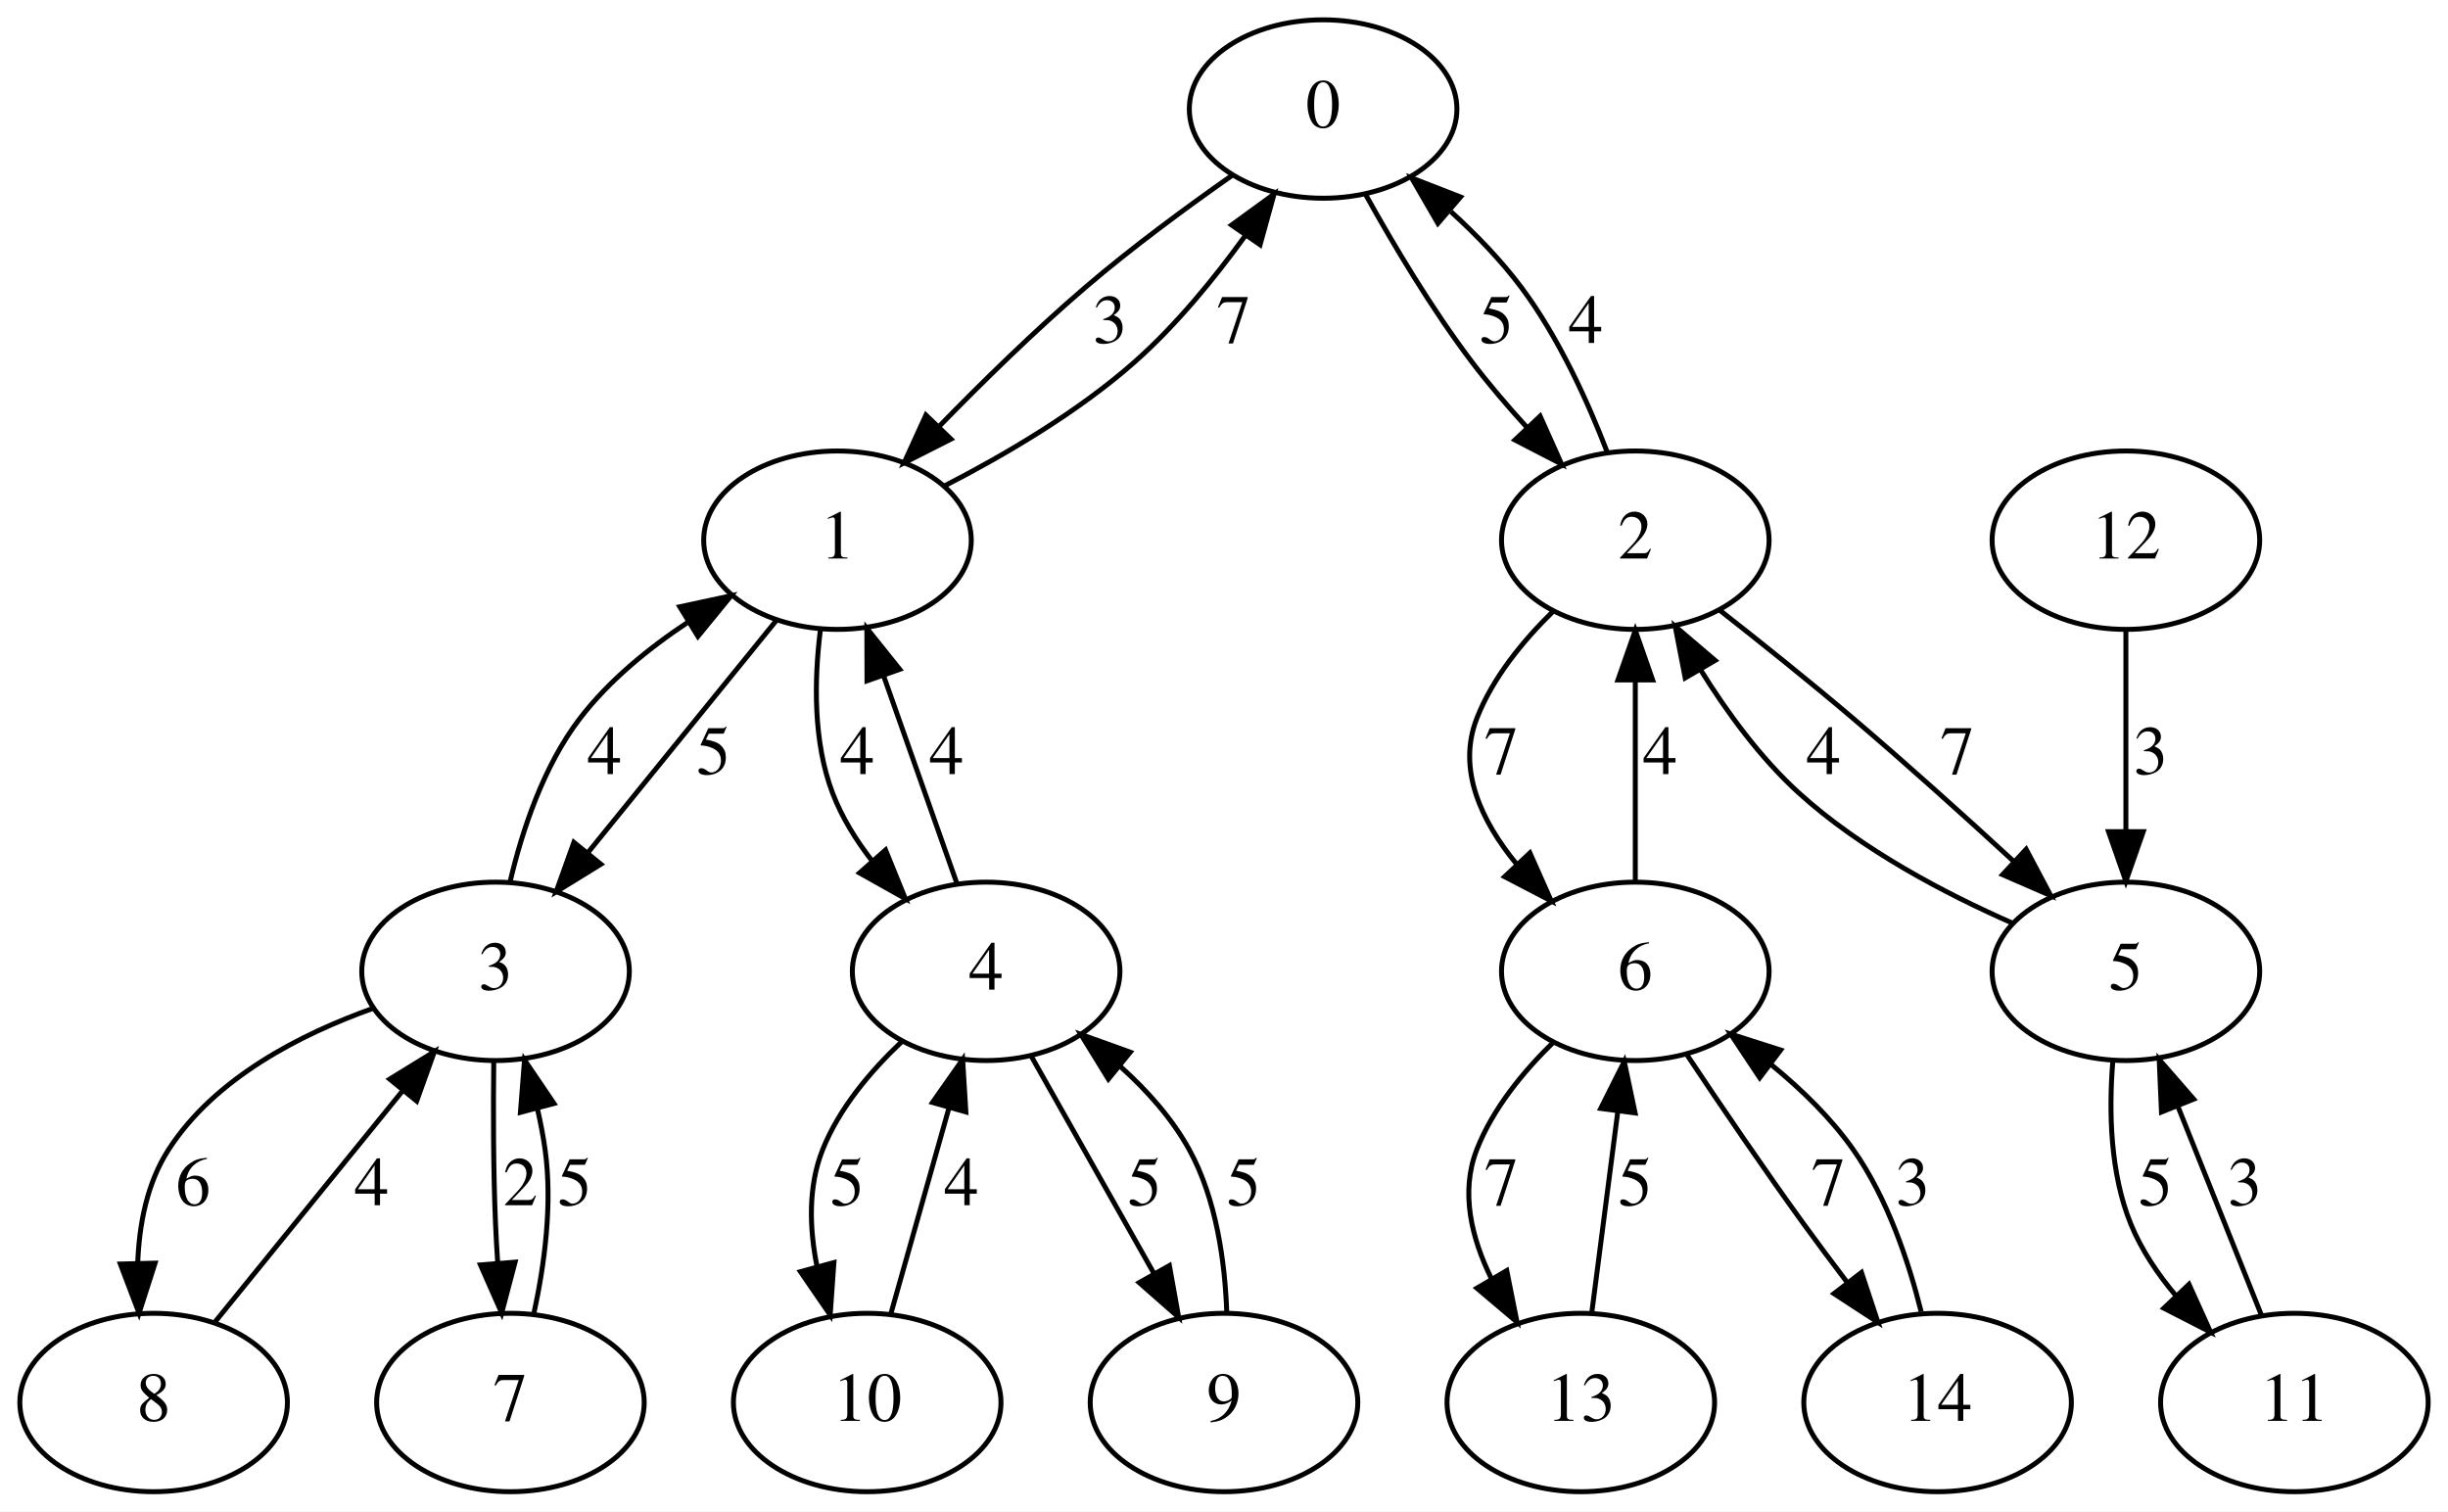
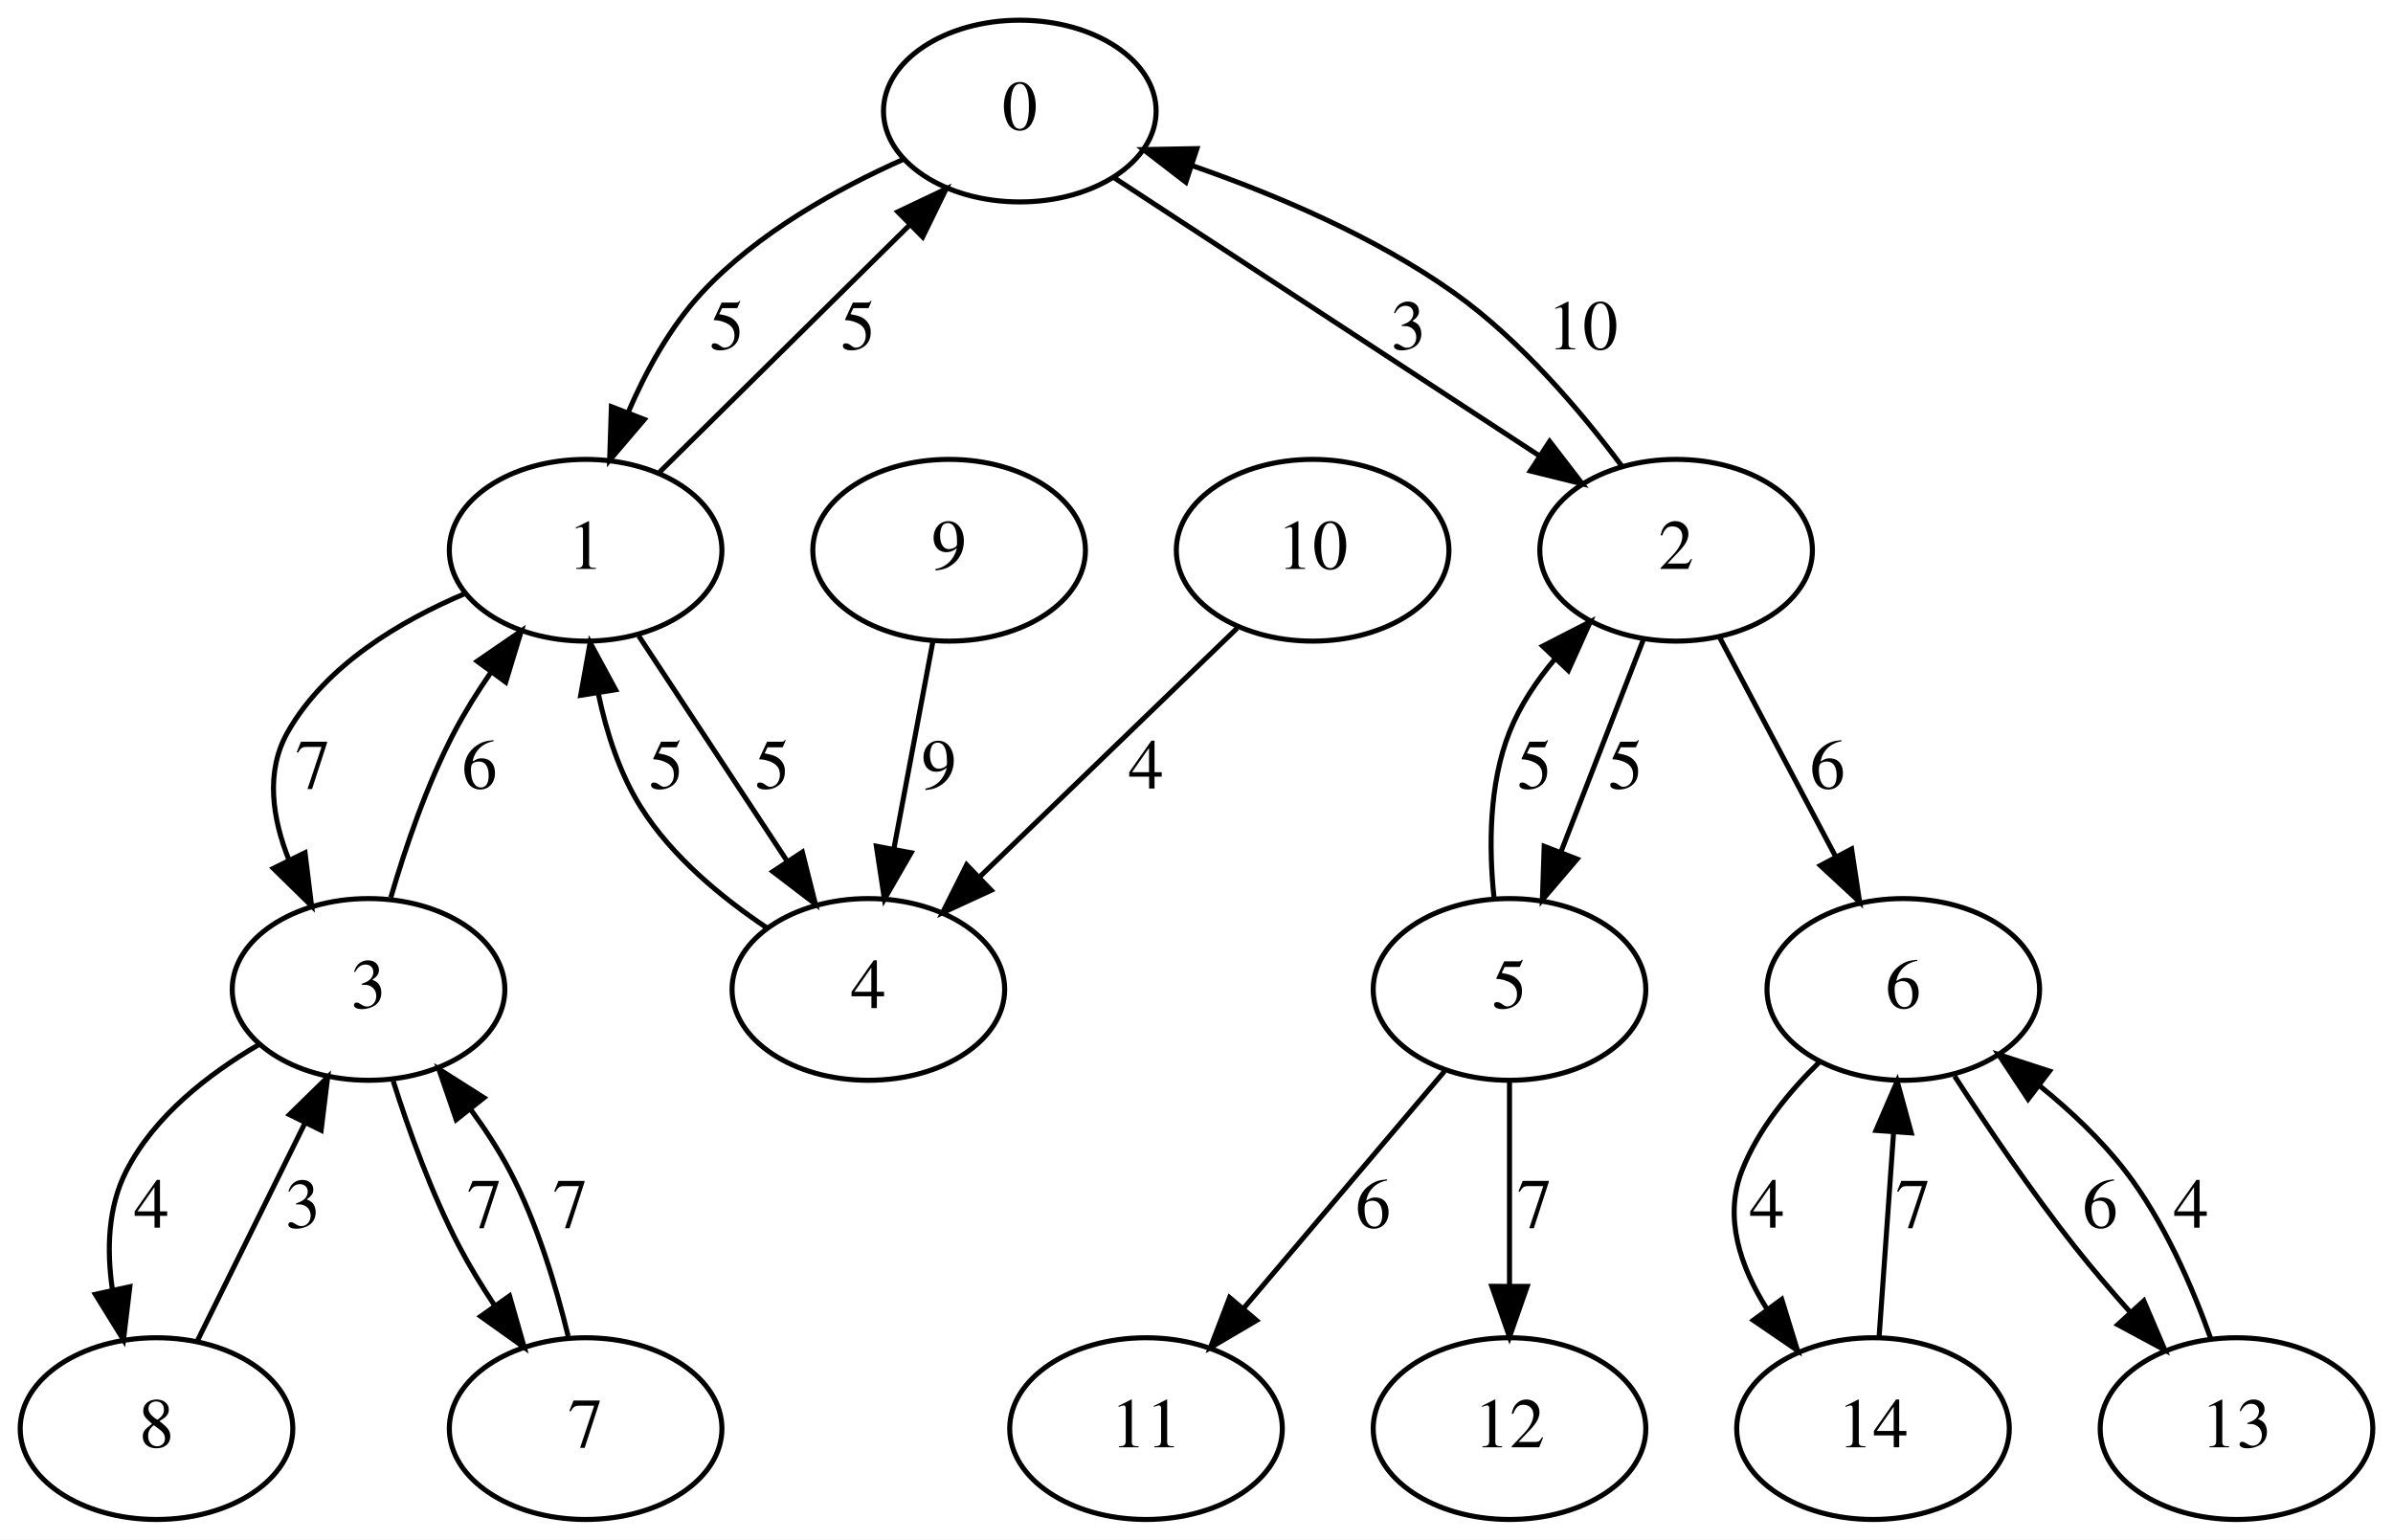
- <svg xmlns="http://www.w3.org/2000/svg" width="494pt" height="305pt" viewBox="0.00 0.00 494.00 305.00">
+ <svg xmlns="http://www.w3.org/2000/svg" width="474pt" height="305pt" viewBox="0.00 0.00 474.00 305.00">
  <g id="graph0" class="graph" transform="scale(1 1) rotate(0) translate(4 301)">
-     <polygon fill="white" stroke="transparent" points="-4,4 -4,-301 490,-301 490,4 -4,4" />
+     <polygon fill="white" stroke="transparent" points="-4,4 -4,-301 470,-301 470,4 -4,4" />
    <g id="node1" class="node">
-       <ellipse fill="none" stroke="black" cx="263" cy="-279" rx="27" ry="18" />
-       <text text-anchor="middle" x="263" y="-275.3" font-family="Times,serif" font-size="14.00">0</text>
+       <ellipse fill="none" stroke="black" cx="198" cy="-279" rx="27" ry="18" />
+       <text text-anchor="middle" x="198" y="-275.3" font-family="Times,serif" font-size="14.00">0</text>
    </g>
    <g id="node2" class="node">
-       <ellipse fill="none" stroke="black" cx="165" cy="-192" rx="27" ry="18" />
-       <text text-anchor="middle" x="165" y="-188.3" font-family="Times,serif" font-size="14.00">1</text>
+       <ellipse fill="none" stroke="black" cx="112" cy="-192" rx="27" ry="18" />
+       <text text-anchor="middle" x="112" y="-188.3" font-family="Times,serif" font-size="14.00">1</text>
    </g>
    <g id="edge1" class="edge">
-       <path fill="none" stroke="black" d="M244.72,-265.67C235.54,-259.24 224.4,-251.05 215,-243 204.8,-234.27 194.19,-223.87 185.38,-214.83" />
-       <polygon fill="black" stroke="black" points="187.9,-212.4 178.45,-207.61 182.85,-217.25 187.9,-212.4" />
-       <text text-anchor="middle" x="220" y="-231.8" font-family="Times,serif" font-size="14.00">3</text>
+       <path fill="none" stroke="black" d="M174.97,-269.45C161.88,-263.63 145.97,-254.84 135,-243 128.74,-236.25 123.94,-227.5 120.38,-219.21" />
+       <polygon fill="black" stroke="black" points="123.63,-217.91 116.76,-209.85 117.1,-220.44 123.63,-217.91" />
+       <text text-anchor="middle" x="140" y="-231.8" font-family="Times,serif" font-size="14.00">5</text>
    </g>
    <g id="node3" class="node">
-       <ellipse fill="none" stroke="black" cx="326" cy="-192" rx="27" ry="18" />
-       <text text-anchor="middle" x="326" y="-188.3" font-family="Times,serif" font-size="14.00">2</text>
+       <ellipse fill="none" stroke="black" cx="328" cy="-192" rx="27" ry="18" />
+       <text text-anchor="middle" x="328" y="-188.3" font-family="Times,serif" font-size="14.00">2</text>
    </g>
    <g id="edge2" class="edge">
-       <path fill="none" stroke="black" d="M271.62,-261.67C277.21,-251.61 284.93,-238.65 293,-228 296.4,-223.51 300.31,-218.95 304.21,-214.67" />
-       <polygon fill="black" stroke="black" points="306.79,-217.03 311.12,-207.36 301.71,-212.22 306.79,-217.03" />
-       <text text-anchor="middle" x="298" y="-231.8" font-family="Times,serif" font-size="14.00">5</text>
+       <path fill="none" stroke="black" d="M216.63,-265.82C238.73,-251.37 275.77,-227.15 301.02,-210.64" />
+       <polygon fill="black" stroke="black" points="302.95,-213.56 309.41,-205.16 299.12,-207.7 302.95,-213.56" />
+       <text text-anchor="middle" x="275" y="-231.8" font-family="Times,serif" font-size="14.00">3</text>
    </g>
    <g id="edge3" class="edge">
-       <path fill="none" stroke="black" d="M186.62,-202.97C198.68,-209.16 213.53,-217.85 225,-228 233.33,-235.37 241.05,-244.81 247.33,-253.49" />
-       <polygon fill="black" stroke="black" points="244.53,-255.59 253.1,-261.82 250.28,-251.61 244.53,-255.59" />
-       <text text-anchor="middle" x="245" y="-231.8" font-family="Times,serif" font-size="14.00">7</text>
+       <path fill="none" stroke="black" d="M126.66,-207.49C140.27,-220.95 160.72,-241.16 176.24,-256.49" />
+       <polygon fill="black" stroke="black" points="173.84,-259.04 183.41,-263.58 178.76,-254.06 173.84,-259.04" />
+       <text text-anchor="middle" x="166" y="-231.8" font-family="Times,serif" font-size="14.00">5</text>
    </g>
    <g id="node4" class="node">
-       <ellipse fill="none" stroke="black" cx="96" cy="-105" rx="27" ry="18" />
-       <text text-anchor="middle" x="96" y="-101.3" font-family="Times,serif" font-size="14.00">3</text>
+       <ellipse fill="none" stroke="black" cx="69" cy="-105" rx="27" ry="18" />
+       <text text-anchor="middle" x="69" y="-101.3" font-family="Times,serif" font-size="14.00">3</text>
    </g>
    <g id="edge4" class="edge">
-       <path fill="none" stroke="black" d="M152.66,-175.8C142.07,-162.75 126.63,-143.74 114.55,-128.85" />
-       <polygon fill="black" stroke="black" points="117.25,-126.62 108.23,-121.06 111.81,-131.03 117.25,-126.62" />
-       <text text-anchor="middle" x="140" y="-144.8" font-family="Times,serif" font-size="14.00">5</text>
+       <path fill="none" stroke="black" d="M88.16,-183.44C75.29,-178 60.54,-169.25 53,-156 48.54,-148.17 49.91,-138.94 53.27,-130.55" />
+       <polygon fill="black" stroke="black" points="56.42,-132.08 57.71,-121.56 50.14,-128.98 56.42,-132.08" />
+       <text text-anchor="middle" x="58" y="-144.8" font-family="Times,serif" font-size="14.00">7</text>
    </g>
    <g id="node5" class="node">
-       <ellipse fill="none" stroke="black" cx="195" cy="-105" rx="27" ry="18" />
-       <text text-anchor="middle" x="195" y="-101.3" font-family="Times,serif" font-size="14.00">4</text>
+       <ellipse fill="none" stroke="black" cx="168" cy="-105" rx="27" ry="18" />
+       <text text-anchor="middle" x="168" y="-101.3" font-family="Times,serif" font-size="14.00">4</text>
    </g>
    <g id="edge5" class="edge">
-       <path fill="none" stroke="black" d="M161.54,-173.79C160.31,-163.89 160.06,-151.39 164,-141 165.86,-136.1 168.75,-131.44 172.04,-127.22" />
-       <polygon fill="black" stroke="black" points="174.7,-129.49 178.69,-119.68 169.45,-124.86 174.7,-129.49" />
-       <text text-anchor="middle" x="169" y="-144.8" font-family="Times,serif" font-size="14.00">4</text>
+       <path fill="none" stroke="black" d="M122.53,-175.01C130.82,-162.43 142.52,-144.68 151.97,-130.33" />
+       <polygon fill="black" stroke="black" points="154.93,-132.2 157.51,-121.92 149.09,-128.35 154.93,-132.2" />
+       <text text-anchor="middle" x="149" y="-144.8" font-family="Times,serif" font-size="14.00">5</text>
    </g>
    <g id="edge6" class="edge">
-       <path fill="none" stroke="black" d="M320.35,-209.72C316.43,-219.92 310.55,-232.9 303,-243 298.94,-248.43 293.92,-253.63 288.81,-258.28" />
-       <polygon fill="black" stroke="black" points="286.17,-255.93 280.86,-265.1 290.73,-261.25 286.17,-255.93" />
-       <text text-anchor="middle" x="316" y="-231.8" font-family="Times,serif" font-size="14.00">4</text>
+       <path fill="none" stroke="black" d="M317.21,-208.72C309.12,-219.55 297.2,-233.62 284,-243 268.44,-254.06 248.87,-262.37 232.34,-268.12" />
+       <polygon fill="black" stroke="black" points="230.89,-264.91 222.49,-271.37 233.08,-271.56 230.89,-264.91" />
+       <text text-anchor="middle" x="309.5" y="-231.8" font-family="Times,serif" font-size="14.00">10</text>
    </g>
    <g id="node6" class="node">
-       <ellipse fill="none" stroke="black" cx="425" cy="-105" rx="27" ry="18" />
-       <text text-anchor="middle" x="425" y="-101.3" font-family="Times,serif" font-size="14.00">5</text>
+       <ellipse fill="none" stroke="black" cx="295" cy="-105" rx="27" ry="18" />
+       <text text-anchor="middle" x="295" y="-101.3" font-family="Times,serif" font-size="14.00">5</text>
    </g>
    <g id="edge7" class="edge">
-       <path fill="none" stroke="black" d="M342.92,-177.96C351.19,-171.48 361.23,-163.46 370,-156 380.86,-146.76 392.59,-136.19 402.41,-127.15" />
-       <polygon fill="black" stroke="black" points="404.87,-129.64 409.83,-120.28 400.11,-124.51 404.87,-129.64" />
-       <text text-anchor="middle" x="391" y="-144.8" font-family="Times,serif" font-size="14.00">7</text>
+       <path fill="none" stroke="black" d="M321.48,-174.21C316.82,-162.22 310.47,-145.85 305.16,-132.16" />
+       <polygon fill="black" stroke="black" points="308.39,-130.82 301.51,-122.76 301.87,-133.35 308.39,-130.82" />
+       <text text-anchor="middle" x="318" y="-144.8" font-family="Times,serif" font-size="14.00">5</text>
    </g>
    <g id="node7" class="node">
-       <ellipse fill="none" stroke="black" cx="326" cy="-105" rx="27" ry="18" />
-       <text text-anchor="middle" x="326" y="-101.3" font-family="Times,serif" font-size="14.00">6</text>
+       <ellipse fill="none" stroke="black" cx="373" cy="-105" rx="27" ry="18" />
+       <text text-anchor="middle" x="373" y="-101.3" font-family="Times,serif" font-size="14.00">6</text>
    </g>
    <g id="edge8" class="edge">
-       <path fill="none" stroke="black" d="M309.51,-177.74C303.42,-171.81 297.22,-164.29 294,-156 290,-145.7 294.96,-135.26 302.08,-126.6" />
-       <polygon fill="black" stroke="black" points="304.73,-128.89 309.03,-119.21 299.63,-124.1 304.73,-128.89" />
-       <text text-anchor="middle" x="299" y="-144.8" font-family="Times,serif" font-size="14.00">7</text>
+       <path fill="none" stroke="black" d="M336.68,-174.61C343.15,-162.38 352.12,-145.44 359.52,-131.46" />
+       <polygon fill="black" stroke="black" points="362.76,-132.82 364.35,-122.34 356.58,-129.54 362.76,-132.82" />
+       <text text-anchor="middle" x="358" y="-144.8" font-family="Times,serif" font-size="14.00">6</text>
    </g>
    <g id="edge9" class="edge">
-       <path fill="none" stroke="black" d="M98.93,-123.06C101.36,-133.39 105.65,-146.39 113,-156 118.88,-163.68 126.94,-170.25 134.96,-175.54" />
-       <polygon fill="black" stroke="black" points="133.18,-178.56 143.54,-180.79 136.84,-172.59 133.18,-178.56" />
-       <text text-anchor="middle" x="118" y="-144.8" font-family="Times,serif" font-size="14.00">4</text>
+       <path fill="none" stroke="black" d="M73.41,-123.21C76.3,-133.11 80.55,-145.61 86,-156 88.06,-159.92 90.53,-163.88 93.13,-167.65" />
+       <polygon fill="black" stroke="black" points="90.52,-170.01 99.26,-176.01 96.17,-165.88 90.52,-170.01" />
+       <text text-anchor="middle" x="91" y="-144.8" font-family="Times,serif" font-size="14.00">6</text>
    </g>
    <g id="node8" class="node">
-       <ellipse fill="none" stroke="black" cx="99" cy="-18" rx="27" ry="18" />
-       <text text-anchor="middle" x="99" y="-14.3" font-family="Times,serif" font-size="14.00">7</text>
+       <ellipse fill="none" stroke="black" cx="112" cy="-18" rx="27" ry="18" />
+       <text text-anchor="middle" x="112" y="-14.3" font-family="Times,serif" font-size="14.00">7</text>
    </g>
    <g id="edge10" class="edge">
-       <path fill="none" stroke="black" d="M95.64,-86.87C95.53,-77.21 95.53,-64.93 96,-54 96.11,-51.44 96.26,-48.78 96.44,-46.12" />
-       <polygon fill="black" stroke="black" points="99.94,-46.32 97.24,-36.07 92.96,-45.76 99.94,-46.32" />
-       <text text-anchor="middle" x="101" y="-57.8" font-family="Times,serif" font-size="14.00">2</text>
+       <path fill="none" stroke="black" d="M73.89,-86.84C77.02,-76.96 81.52,-64.46 87,-54 89.03,-50.13 91.44,-46.2 93.94,-42.44" />
+       <polygon fill="black" stroke="black" points="96.93,-44.28 99.84,-34.09 91.21,-40.24 96.93,-44.28" />
+       <text text-anchor="middle" x="92" y="-57.8" font-family="Times,serif" font-size="14.00">7</text>
    </g>
    <g id="node9" class="node">
      <ellipse fill="none" stroke="black" cx="27" cy="-18" rx="27" ry="18" />
      <text text-anchor="middle" x="27" y="-14.3" font-family="Times,serif" font-size="14.00">8</text>
    </g>
    <g id="edge11" class="edge">
-       <path fill="none" stroke="black" d="M71.39,-97.57C56.78,-92.39 39.33,-83.51 30,-69 25.68,-62.29 24.07,-53.96 23.79,-46.04" />
-       <polygon fill="black" stroke="black" points="27.29,-46.12 24.06,-36.03 20.29,-45.94 27.29,-46.12" />
-       <text text-anchor="middle" x="35" y="-57.8" font-family="Times,serif" font-size="14.00">6</text>
+       <path fill="none" stroke="black" d="M47.25,-94.06C37.33,-88.27 26.56,-79.94 21,-69 17.36,-61.85 17.11,-53.4 18.27,-45.5" />
+       <polygon fill="black" stroke="black" points="21.72,-46.11 20.46,-35.59 14.89,-44.6 21.72,-46.11" />
+       <text text-anchor="middle" x="26" y="-57.8" font-family="Times,serif" font-size="14.00">4</text>
    </g>
    <g id="edge12" class="edge">
-       <path fill="none" stroke="black" d="M189.09,-122.76C184.9,-134.62 179.19,-150.79 174.39,-164.4" />
-       <polygon fill="black" stroke="black" points="170.96,-163.62 170.93,-174.21 177.56,-165.94 170.96,-163.62" />
-       <text text-anchor="middle" x="187" y="-144.8" font-family="Times,serif" font-size="14.00">4</text>
+       <path fill="none" stroke="black" d="M147.84,-117.24C138.94,-123.2 129.13,-131.29 123,-141 118.76,-147.72 116.14,-155.84 114.52,-163.56" />
+       <polygon fill="black" stroke="black" points="111.02,-163.26 112.89,-173.69 117.93,-164.37 111.02,-163.26" />
+       <text text-anchor="middle" x="128" y="-144.8" font-family="Times,serif" font-size="14.00">5</text>
+     </g>
+     <g id="edge13" class="edge">
+       <path fill="none" stroke="black" d="M291.92,-123.25C290.9,-133.17 290.9,-145.67 295,-156 297.08,-161.24 300.36,-166.15 304.06,-170.54" />
+       <polygon fill="black" stroke="black" points="301.57,-173 311,-177.84 306.65,-168.18 301.57,-173" />
+       <text text-anchor="middle" x="300" y="-144.8" font-family="Times,serif" font-size="14.00">5</text>
    </g>
    <g id="node10" class="node">
-       <ellipse fill="none" stroke="black" cx="243" cy="-18" rx="27" ry="18" />
-       <text text-anchor="middle" x="243" y="-14.3" font-family="Times,serif" font-size="14.00">9</text>
+       <ellipse fill="none" stroke="black" cx="223" cy="-18" rx="27" ry="18" />
+       <text text-anchor="middle" x="223" y="-14.3" font-family="Times,serif" font-size="14.00">11</text>
    </g>
-     <g id="edge13" class="edge">
-       <path fill="none" stroke="black" d="M204.03,-88.01C211.02,-75.62 220.84,-58.23 228.88,-44.01" />
-       <polygon fill="black" stroke="black" points="231.98,-45.63 233.85,-35.2 225.89,-42.19 231.98,-45.63" />
-       <text text-anchor="middle" x="227" y="-57.8" font-family="Times,serif" font-size="14.00">5</text>
+     <g id="edge14" class="edge">
+       <path fill="none" stroke="black" d="M282.13,-88.8C271.07,-75.75 254.96,-56.73 242.35,-41.85" />
+       <polygon fill="black" stroke="black" points="244.89,-39.43 235.76,-34.06 239.55,-43.96 244.89,-39.43" />
+       <text text-anchor="middle" x="268" y="-57.8" font-family="Times,serif" font-size="14.00">6</text>
    </g>
    <g id="node11" class="node">
-       <ellipse fill="none" stroke="black" cx="171" cy="-18" rx="27" ry="18" />
-       <text text-anchor="middle" x="171" y="-14.3" font-family="Times,serif" font-size="14.00">10</text>
-     </g>
-     <g id="edge14" class="edge">
-       <path fill="none" stroke="black" d="M178,-90.84C171.72,-84.92 165.33,-77.38 162,-69 159.06,-61.59 159.32,-53.18 160.88,-45.4" />
-       <polygon fill="black" stroke="black" points="164.28,-46.24 163.53,-35.67 157.53,-44.4 164.28,-46.24" />
-       <text text-anchor="middle" x="167" y="-57.8" font-family="Times,serif" font-size="14.00">5</text>
+       <ellipse fill="none" stroke="black" cx="295" cy="-18" rx="27" ry="18" />
+       <text text-anchor="middle" x="295" y="-14.3" font-family="Times,serif" font-size="14.00">12</text>
    </g>
    <g id="edge15" class="edge">
-       <path fill="none" stroke="black" d="M402.15,-114.71C388.56,-120.68 371.58,-129.57 359,-141 351.23,-148.06 344.46,-157.33 339.1,-165.96" />
-       <polygon fill="black" stroke="black" points="336.07,-164.21 334.05,-174.61 342.11,-167.74 336.07,-164.21" />
-       <text text-anchor="middle" x="364" y="-144.8" font-family="Times,serif" font-size="14.00">4</text>
+       <path fill="none" stroke="black" d="M295,-86.8C295,-75.16 295,-59.55 295,-46.24" />
+       <polygon fill="black" stroke="black" points="298.5,-46.17 295,-36.17 291.5,-46.18 298.5,-46.17" />
+       <text text-anchor="middle" x="300" y="-57.8" font-family="Times,serif" font-size="14.00">7</text>
    </g>
    <g id="node12" class="node">
-       <ellipse fill="none" stroke="black" cx="459" cy="-18" rx="27" ry="18" />
-       <text text-anchor="middle" x="459" y="-14.3" font-family="Times,serif" font-size="14.00">11</text>
+       <ellipse fill="none" stroke="black" cx="439" cy="-18" rx="27" ry="18" />
+       <text text-anchor="middle" x="439" y="-14.3" font-family="Times,serif" font-size="14.00">13</text>
    </g>
    <g id="edge16" class="edge">
-       <path fill="none" stroke="black" d="M422.35,-86.72C421.55,-76.79 421.8,-64.29 426,-54 428.13,-48.78 431.44,-43.88 435.14,-39.5" />
-       <polygon fill="black" stroke="black" points="437.73,-41.85 442.09,-32.2 432.66,-37.03 437.73,-41.85" />
-       <text text-anchor="middle" x="431" y="-57.8" font-family="Times,serif" font-size="14.00">5</text>
+       <path fill="none" stroke="black" d="M383.16,-87.82C389.64,-77.82 398.41,-64.87 407,-54 410.36,-49.75 414.11,-45.37 417.82,-41.21" />
+       <polygon fill="black" stroke="black" points="420.64,-43.31 424.81,-33.57 415.48,-38.59 420.64,-43.31" />
+       <text text-anchor="middle" x="412" y="-57.8" font-family="Times,serif" font-size="14.00">6</text>
+     </g>
+     <g id="node13" class="node">
+       <ellipse fill="none" stroke="black" cx="367" cy="-18" rx="27" ry="18" />
+       <text text-anchor="middle" x="367" y="-14.3" font-family="Times,serif" font-size="14.00">14</text>
    </g>
    <g id="edge17" class="edge">
-       <path fill="none" stroke="black" d="M326,-123.18C326,-134.81 326,-150.42 326,-163.73" />
-       <polygon fill="black" stroke="black" points="322.5,-163.8 326,-173.8 329.5,-163.8 322.5,-163.8" />
-       <text text-anchor="middle" x="331" y="-144.8" font-family="Times,serif" font-size="14.00">4</text>
-     </g>
-     <g id="node13" class="node">
-       <ellipse fill="none" stroke="black" cx="315" cy="-18" rx="27" ry="18" />
-       <text text-anchor="middle" x="315" y="-14.3" font-family="Times,serif" font-size="14.00">13</text>
+       <path fill="none" stroke="black" d="M356.51,-90.74C350.42,-84.81 344.22,-77.29 341,-69 337.43,-59.79 340.71,-50.07 346,-41.68" />
+       <polygon fill="black" stroke="black" points="348.92,-43.61 352.04,-33.48 343.29,-39.46 348.92,-43.61" />
+       <text text-anchor="middle" x="346" y="-57.8" font-family="Times,serif" font-size="14.00">4</text>
    </g>
    <g id="edge18" class="edge">
-       <path fill="none" stroke="black" d="M309.51,-90.74C303.42,-84.81 297.22,-77.29 294,-69 290.68,-60.45 292.93,-51.18 296.98,-42.96" />
-       <polygon fill="black" stroke="black" points="300.06,-44.62 302.13,-34.23 294.03,-41.07 300.06,-44.62" />
-       <text text-anchor="middle" x="299" y="-57.8" font-family="Times,serif" font-size="14.00">7</text>
+       <path fill="none" stroke="black" d="M108.54,-36.3C106.14,-46.23 102.39,-58.73 97,-69 94.83,-73.14 92.13,-77.27 89.28,-81.16" />
+       <polygon fill="black" stroke="black" points="86.37,-79.2 82.92,-89.22 91.86,-83.54 86.37,-79.2" />
+       <text text-anchor="middle" x="109" y="-57.8" font-family="Times,serif" font-size="14.00">7</text>
+     </g>
+     <g id="edge19" class="edge">
+       <path fill="none" stroke="black" d="M35.07,-35.34C41.11,-47.55 49.48,-64.49 56.39,-78.49" />
+       <polygon fill="black" stroke="black" points="53.33,-80.2 60.9,-87.61 59.61,-77.1 53.33,-80.2" />
+       <text text-anchor="middle" x="56" y="-57.8" font-family="Times,serif" font-size="14.00">3</text>
+     </g>
+     <g id="edge20" class="edge">
+       <path fill="none" stroke="black" d="M433.89,-35.85C430.25,-46.1 424.64,-59.09 417,-69 412.25,-75.17 406.19,-80.89 400.09,-85.84" />
+       <polygon fill="black" stroke="black" points="397.72,-83.25 391.88,-92.09 401.96,-88.82 397.72,-83.25" />
+       <text text-anchor="middle" x="430" y="-57.8" font-family="Times,serif" font-size="14.00">4</text>
+     </g>
+     <g id="edge21" class="edge">
+       <path fill="none" stroke="black" d="M368.21,-36.17C369.03,-47.81 370.14,-63.42 371.08,-76.73" />
+       <polygon fill="black" stroke="black" points="367.59,-77.07 371.79,-86.8 374.58,-76.58 367.59,-77.07" />
+       <text text-anchor="middle" x="375" y="-57.8" font-family="Times,serif" font-size="14.00">7</text>
    </g>
    <g id="node14" class="node">
-       <ellipse fill="none" stroke="black" cx="387" cy="-18" rx="27" ry="18" />
-       <text text-anchor="middle" x="387" y="-14.3" font-family="Times,serif" font-size="14.00">14</text>
-     </g>
-     <g id="edge19" class="edge">
-       <path fill="none" stroke="black" d="M336.48,-88.07C343.08,-78.16 351.87,-65.22 360,-54 362.76,-50.19 365.75,-46.2 368.69,-42.33" />
-       <polygon fill="black" stroke="black" points="371.64,-44.24 374.97,-34.18 366.09,-39.97 371.64,-44.24" />
-       <text text-anchor="middle" x="365" y="-57.8" font-family="Times,serif" font-size="14.00">7</text>
-     </g>
-     <g id="edge20" class="edge">
-       <path fill="none" stroke="black" d="M103.77,-36.12C105.86,-45.78 107.53,-58.06 106,-69 105.62,-71.72 105.08,-74.53 104.44,-77.32" />
-       <polygon fill="black" stroke="black" points="101.02,-76.55 101.85,-87.11 107.79,-78.34 101.02,-76.55" />
-       <text text-anchor="middle" x="112" y="-57.8" font-family="Times,serif" font-size="14.00">5</text>
-     </g>
-     <g id="edge21" class="edge">
-       <path fill="none" stroke="black" d="M39.23,-34.06C49.79,-47.08 65.22,-66.09 77.33,-81" />
-       <polygon fill="black" stroke="black" points="74.64,-83.25 83.66,-88.8 80.08,-78.83 74.64,-83.25" />
-       <text text-anchor="middle" x="71" y="-57.8" font-family="Times,serif" font-size="14.00">4</text>
+       <ellipse fill="none" stroke="black" cx="184" cy="-192" rx="27" ry="18" />
+       <text text-anchor="middle" x="184" y="-188.3" font-family="Times,serif" font-size="14.00">9</text>
    </g>
    <g id="edge22" class="edge">
-       <path fill="none" stroke="black" d="M243.56,-36.15C243.2,-46.27 241.48,-59.01 236,-69 232.55,-75.28 227.5,-80.94 222.11,-85.78" />
-       <polygon fill="black" stroke="black" points="219.67,-83.26 214.11,-92.28 224.08,-88.69 219.67,-83.26" />
-       <text text-anchor="middle" x="247" y="-57.8" font-family="Times,serif" font-size="14.00">5</text>
+       <path fill="none" stroke="black" d="M180.76,-173.8C178.56,-162.09 175.59,-146.34 173.08,-132.97" />
+       <polygon fill="black" stroke="black" points="176.47,-132.07 171.18,-122.89 169.59,-133.37 176.47,-132.07" />
+       <text text-anchor="middle" x="182" y="-144.8" font-family="Times,serif" font-size="14.00">9</text>
+     </g>
+     <g id="node15" class="node">
+       <ellipse fill="none" stroke="black" cx="256" cy="-192" rx="27" ry="18" />
+       <text text-anchor="middle" x="256" y="-188.3" font-family="Times,serif" font-size="14.00">10</text>
    </g>
    <g id="edge23" class="edge">
-       <path fill="none" stroke="black" d="M175.73,-35.76C179.08,-47.62 183.65,-63.79 187.49,-77.4" />
-       <polygon fill="black" stroke="black" points="184.17,-78.54 190.26,-87.21 190.91,-76.63 184.17,-78.54" />
-       <text text-anchor="middle" x="190" y="-57.8" font-family="Times,serif" font-size="14.00">4</text>
-     </g>
-     <g id="edge24" class="edge">
-       <path fill="none" stroke="black" d="M452.41,-35.47C447.62,-47.46 441.02,-63.94 435.5,-77.74" />
-       <polygon fill="black" stroke="black" points="432.18,-76.62 431.72,-87.21 438.68,-79.22 432.18,-76.62" />
-       <text text-anchor="middle" x="449" y="-57.8" font-family="Times,serif" font-size="14.00">3</text>
-     </g>
-     <g id="edge25" class="edge">
-       <path fill="none" stroke="black" d="M317.22,-36.17C318.73,-47.81 320.75,-63.42 322.47,-76.73" />
-       <polygon fill="black" stroke="black" points="319.02,-77.33 323.77,-86.8 325.96,-76.43 319.02,-77.33" />
-       <text text-anchor="middle" x="326" y="-57.8" font-family="Times,serif" font-size="14.00">5</text>
-     </g>
-     <g id="edge26" class="edge">
-       <path fill="none" stroke="black" d="M383.68,-36.33C381.14,-46.51 376.86,-59.25 370,-69 365.52,-75.37 359.56,-81.16 353.48,-86.13" />
-       <polygon fill="black" stroke="black" points="351.11,-83.53 345.24,-92.35 355.33,-89.12 351.11,-83.53" />
-       <text text-anchor="middle" x="382" y="-57.8" font-family="Times,serif" font-size="14.00">3</text>
-     </g>
-     <g id="node15" class="node">
-       <ellipse fill="none" stroke="black" cx="425" cy="-192" rx="27" ry="18" />
-       <text text-anchor="middle" x="425" y="-188.3" font-family="Times,serif" font-size="14.00">12</text>
-     </g>
-     <g id="edge27" class="edge">
-       <path fill="none" stroke="black" d="M425,-173.8C425,-162.16 425,-146.55 425,-133.24" />
-       <polygon fill="black" stroke="black" points="428.5,-133.18 425,-123.18 421.5,-133.18 428.5,-133.18" />
-       <text text-anchor="middle" x="430" y="-144.8" font-family="Times,serif" font-size="14.00">3</text>
+       <path fill="none" stroke="black" d="M241.07,-176.58C227.08,-163.07 205.99,-142.7 190.06,-127.31" />
+       <polygon fill="black" stroke="black" points="192.33,-124.64 182.71,-120.21 187.47,-129.68 192.33,-124.64" />
+       <text text-anchor="middle" x="223" y="-144.8" font-family="Times,serif" font-size="14.00">4</text>
    </g>
  </g>
</svg>
